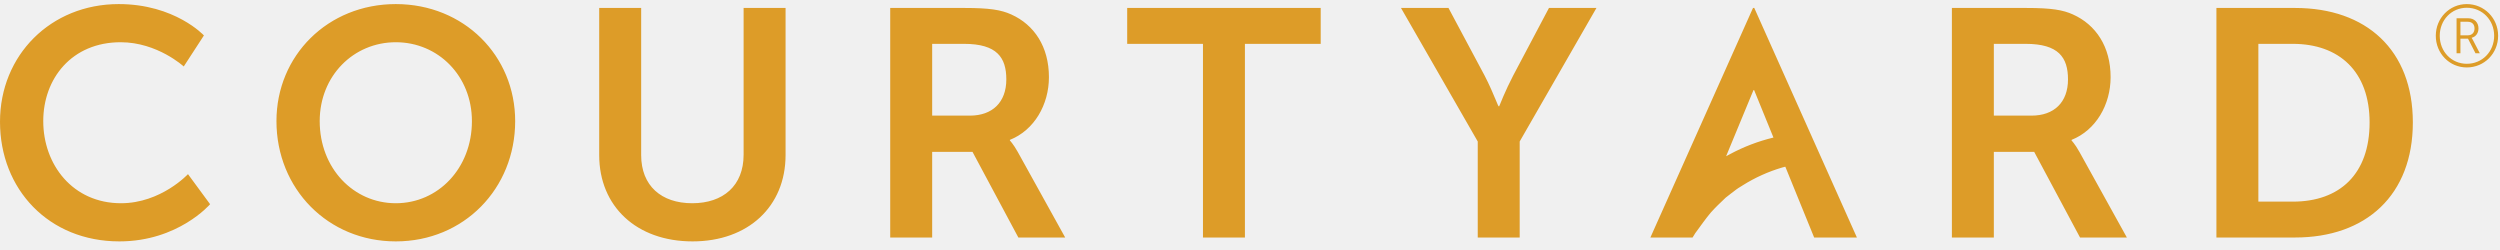
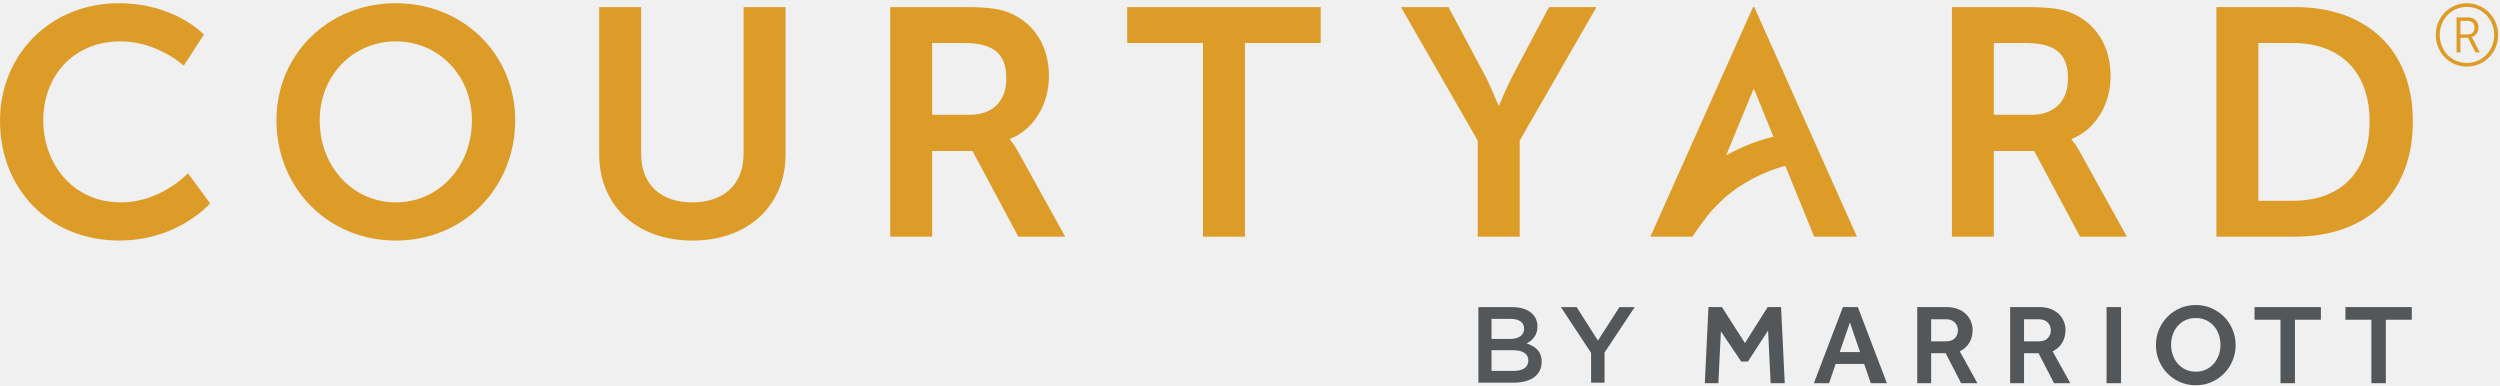
- <svg xmlns="http://www.w3.org/2000/svg" style="width: 80px; height: 8px;" aria-label="Courtyard" role="img" preserveAspectRatio="" fill="none" viewBox="0 0 292 29" height="29" width="292">
-   <g clip-path="url(#clip0_9512_33913)">
+ <svg xmlns="http://www.w3.org/2000/svg" aria-label="cy" role="img" preserveAspectRatio="" fill="none" viewBox="0 0 292 45" height="45" width="292">
+   <g clip-path="url(#clip0_7_71)">
    <path fill="#DD9C28" d="M5.052 14.047C5.052 19.144 8.509 23.638 14.131 23.638C18.803 23.638 21.956 20.239 21.956 20.239L24.539 23.752C24.539 23.752 20.817 28.095 13.941 28.095C5.698 28.095 0 22.014 0 14.122C0 6.343 5.926 0.377 13.865 0.377C20.437 0.377 23.818 4.04 23.818 4.04L21.462 7.665C21.462 7.665 18.386 4.833 14.093 4.833C8.395 4.833 5.052 9.062 5.052 14.047ZM37.342 14.047C37.342 19.56 41.293 23.638 46.231 23.638C51.169 23.638 55.12 19.56 55.12 14.047C55.12 8.76 51.169 4.833 46.231 4.833C41.293 4.833 37.342 8.76 37.342 14.047ZM32.29 14.047C32.29 6.381 38.292 0.377 46.231 0.377C54.171 0.377 60.172 6.381 60.172 14.047C60.172 21.939 54.171 28.095 46.231 28.095C38.292 28.095 32.29 21.939 32.29 14.047ZM86.853 17.974C86.853 21.599 84.461 23.638 80.852 23.638C77.243 23.638 74.888 21.599 74.888 18.012V0.83H69.987V18.012C69.987 24.016 74.356 28.095 80.889 28.095C87.385 28.095 91.754 24.016 91.754 18.012V0.83H86.853V17.974ZM108.878 13.405H113.283C115.905 13.405 117.538 11.856 117.538 9.176C117.538 6.608 116.437 5.022 112.6 5.022H108.878V13.405ZM117.956 16.237V16.313C117.956 16.313 118.336 16.69 118.868 17.635L124.414 27.641H118.944L113.587 17.635H108.878V27.641H103.977V0.83H112.676C115.601 0.83 116.931 1.056 118.108 1.585C120.805 2.794 122.515 5.362 122.515 8.912C122.515 12.121 120.805 15.104 117.956 16.237ZM131.656 5.022H140.507V27.641H145.407V5.022H154.258V0.83H131.656V5.022ZM177.5 16.425V27.641H172.6V16.425L163.635 0.83H169.182L173.398 8.722C173.962 9.796 174.464 10.996 174.758 11.7L174.758 11.701L174.758 11.701L174.758 11.702L174.758 11.702L174.759 11.704C174.919 12.088 175.018 12.323 175.031 12.31H175.107C175.107 12.31 175.867 10.384 176.741 8.722L180.919 0.83H186.465L177.5 16.425ZM237.288 13.405H232.881V5.022H236.604C240.441 5.022 241.542 6.608 241.542 9.176C241.542 11.856 239.909 13.405 237.288 13.405ZM241.96 16.313V16.237C244.81 15.104 246.519 12.121 246.519 8.912C246.519 5.362 244.81 2.794 242.112 1.585C240.935 1.056 239.605 0.83 236.68 0.83H227.981V27.641H232.881V17.635H237.592L242.948 27.641H248.418L242.872 17.635C242.34 16.69 241.96 16.313 241.96 16.313ZM263.777 5.022V23.45H267.803C273.274 23.45 276.769 20.24 276.769 14.198C276.769 8.232 273.198 5.022 267.803 5.022H263.777ZM268.069 0.83C276.389 0.83 281.82 5.739 281.82 14.198C281.82 22.657 276.389 27.641 268.069 27.641H258.877V0.83H268.069ZM202.088 17.891C201.927 17.975 201.767 18.061 201.609 18.149L204.806 10.424H204.882L207.139 15.965C205.395 16.388 203.691 17.029 202.088 17.891ZM216.886 27.641L204.9 0.83H204.751L192.765 27.641H197.679L197.682 27.634L197.694 27.641C197.893 27.285 198.092 26.996 198.343 26.675C198.343 26.675 199.357 25.258 199.823 24.726C200.288 24.194 200.961 23.554 201.557 22.988C201.753 22.821 201.958 22.668 202.165 22.514C202.289 22.422 202.413 22.329 202.535 22.233C202.855 21.97 203.208 21.754 203.563 21.539C204.965 20.657 206.508 19.955 208.131 19.474L208.525 19.369L211.893 27.641H216.886ZM289.025 3.219C289.025 3.72 288.716 4.026 288.243 4.026H287.379V2.442H288.243C288.716 2.442 289.025 2.728 289.025 3.219ZM288.294 2.033H286.926V6.122H287.379V4.415H288.263L289.138 6.122H289.642L288.829 4.558C288.737 4.385 288.695 4.334 288.695 4.334V4.312C289.117 4.21 289.487 3.822 289.487 3.219C289.487 2.503 288.993 2.033 288.294 2.033ZM291.318 4.078C291.318 5.928 289.93 7.35 288.119 7.35C286.34 7.35 284.962 5.928 284.962 4.078C284.962 2.238 286.34 0.806 288.119 0.806C289.93 0.806 291.318 2.238 291.318 4.078ZM291.781 4.078C291.781 2.013 290.156 0.377 288.119 0.377C286.114 0.377 284.5 2.013 284.5 4.078C284.5 6.154 286.114 7.778 288.119 7.778C290.156 7.778 291.781 6.154 291.781 4.078Z" clip-rule="evenodd" fill-rule="evenodd" />
+     <path fill="#53575A" d="M258.573 42.474C258.822 42.184 259.015 41.849 259.149 41.467C259.283 41.085 259.35 40.685 259.35 40.267C259.35 39.84 259.283 39.438 259.149 39.06C259.015 38.682 258.822 38.351 258.573 38.067C258.321 37.782 258.017 37.558 257.66 37.394C257.303 37.229 256.904 37.146 256.466 37.146C256.019 37.146 255.619 37.229 255.266 37.394C254.913 37.558 254.611 37.782 254.361 38.067C254.11 38.351 253.918 38.682 253.784 39.06C253.65 39.438 253.582 39.84 253.582 40.267C253.582 40.685 253.65 41.085 253.784 41.467C253.918 41.849 254.11 42.184 254.361 42.474C254.611 42.763 254.913 42.991 255.266 43.161C255.619 43.329 256.019 43.414 256.466 43.414C256.904 43.414 257.303 43.329 257.66 43.161C258.017 42.991 258.321 42.763 258.573 42.474ZM258.29 35.994C258.855 36.238 259.346 36.571 259.767 36.993C260.187 37.416 260.518 37.912 260.759 38.48C260.999 39.049 261.121 39.658 261.121 40.307C261.121 40.956 260.999 41.565 260.759 42.133C260.518 42.703 260.187 43.201 259.767 43.626C259.346 44.054 258.855 44.389 258.29 44.633C257.727 44.878 257.12 45 256.466 45C255.814 45 255.205 44.878 254.642 44.633C254.078 44.389 253.588 44.054 253.167 43.626C252.747 43.201 252.416 42.703 252.174 42.133C251.933 41.565 251.812 40.956 251.812 40.307C251.812 39.658 251.933 39.049 252.174 38.48C252.416 37.912 252.745 37.416 253.162 36.993C253.576 36.571 254.067 36.238 254.636 35.994C255.204 35.749 255.814 35.626 256.466 35.626C257.12 35.626 257.727 35.749 258.29 35.994ZM228.33 39.494C228.092 39.742 227.759 39.867 227.331 39.867H225.557V37.293H227.331C227.733 37.293 228.059 37.414 228.31 37.654C228.56 37.892 228.685 38.205 228.685 38.587C228.685 38.942 228.567 39.244 228.33 39.494ZM230.033 40.007C230.279 39.576 230.402 39.08 230.402 38.52C230.402 38.236 230.346 37.938 230.234 37.626C230.122 37.315 229.946 37.028 229.704 36.766C229.463 36.505 229.145 36.288 228.753 36.121C228.36 35.952 227.88 35.867 227.317 35.867H223.934V44.76H225.557V41.253H227.251L229.061 44.76H230.966L228.9 41.041C229.41 40.782 229.787 40.438 230.033 40.007ZM206.461 35.867L203.811 40.067L201.12 35.867H199.55L199.121 44.76H200.704L200.999 38.694L203.368 42.227H204.158L206.514 38.6L206.809 44.76H208.458L208.029 35.867H206.461ZM176.797 43.321C177.862 43.321 178.508 42.904 178.508 42.111V42.085C178.508 41.342 177.912 40.901 176.682 40.901H174.21V43.321H176.797ZM176.454 37.246H174.21V39.59H176.34C177.342 39.59 178.014 39.199 178.014 38.392V38.367C178.014 37.674 177.456 37.246 176.454 37.246ZM179.573 38.141C179.573 39.199 178.964 39.767 178.305 40.107C179.345 40.459 180.067 41.052 180.067 42.249V42.275C180.067 43.849 178.762 44.694 176.784 44.694H172.676V35.872H176.657C177.672 35.872 178.47 36.149 178.977 36.653C179.37 37.044 179.573 37.523 179.573 38.115V38.141ZM184.153 35.872L186.638 39.779L189.148 35.872H190.935L187.411 41.178V44.694H185.839V41.215L182.314 35.872H184.153ZM216.071 37.667L214.876 41.12H217.252L216.071 37.667ZM211.859 44.76L215.252 35.867H216.996L220.39 44.76H218.512L217.734 42.508H214.407L213.63 44.76H211.859ZM238.181 39.867C238.61 39.867 238.944 39.742 239.18 39.494C239.418 39.244 239.537 38.942 239.537 38.587C239.537 38.205 239.41 37.892 239.161 37.654C238.91 37.414 238.583 37.293 238.181 37.293H236.408V39.867H238.181ZM241.252 38.52C241.252 39.08 241.13 39.576 240.884 40.007C240.638 40.438 240.26 40.782 239.75 41.041L241.816 44.76H239.912L238.101 41.253H236.408V44.76H234.786V35.867H238.168C238.731 35.867 239.209 35.952 239.603 36.121C239.996 36.288 240.315 36.505 240.555 36.766C240.797 37.028 240.973 37.315 241.085 37.626C241.197 37.938 241.252 38.236 241.252 38.52ZM246.048 44.76H247.738V35.867H246.048V44.76ZM273.946 37.347H276.977V44.76H278.667V37.347H281.699V35.867H273.946V37.347ZM266.36 37.347H263.33V35.867H271.081V37.347H268.05V44.76H266.36V37.347Z" clip-rule="evenodd" fill-rule="evenodd" />
  </g>
  <defs>
-     <clipPath id="clip0_9512_33913">
-       <rect fill="white" height="29" width="292" />
+     <clipPath id="clip0_7_71">
+       <rect fill="white" height="45" width="292" />
    </clipPath>
  </defs>
</svg>
